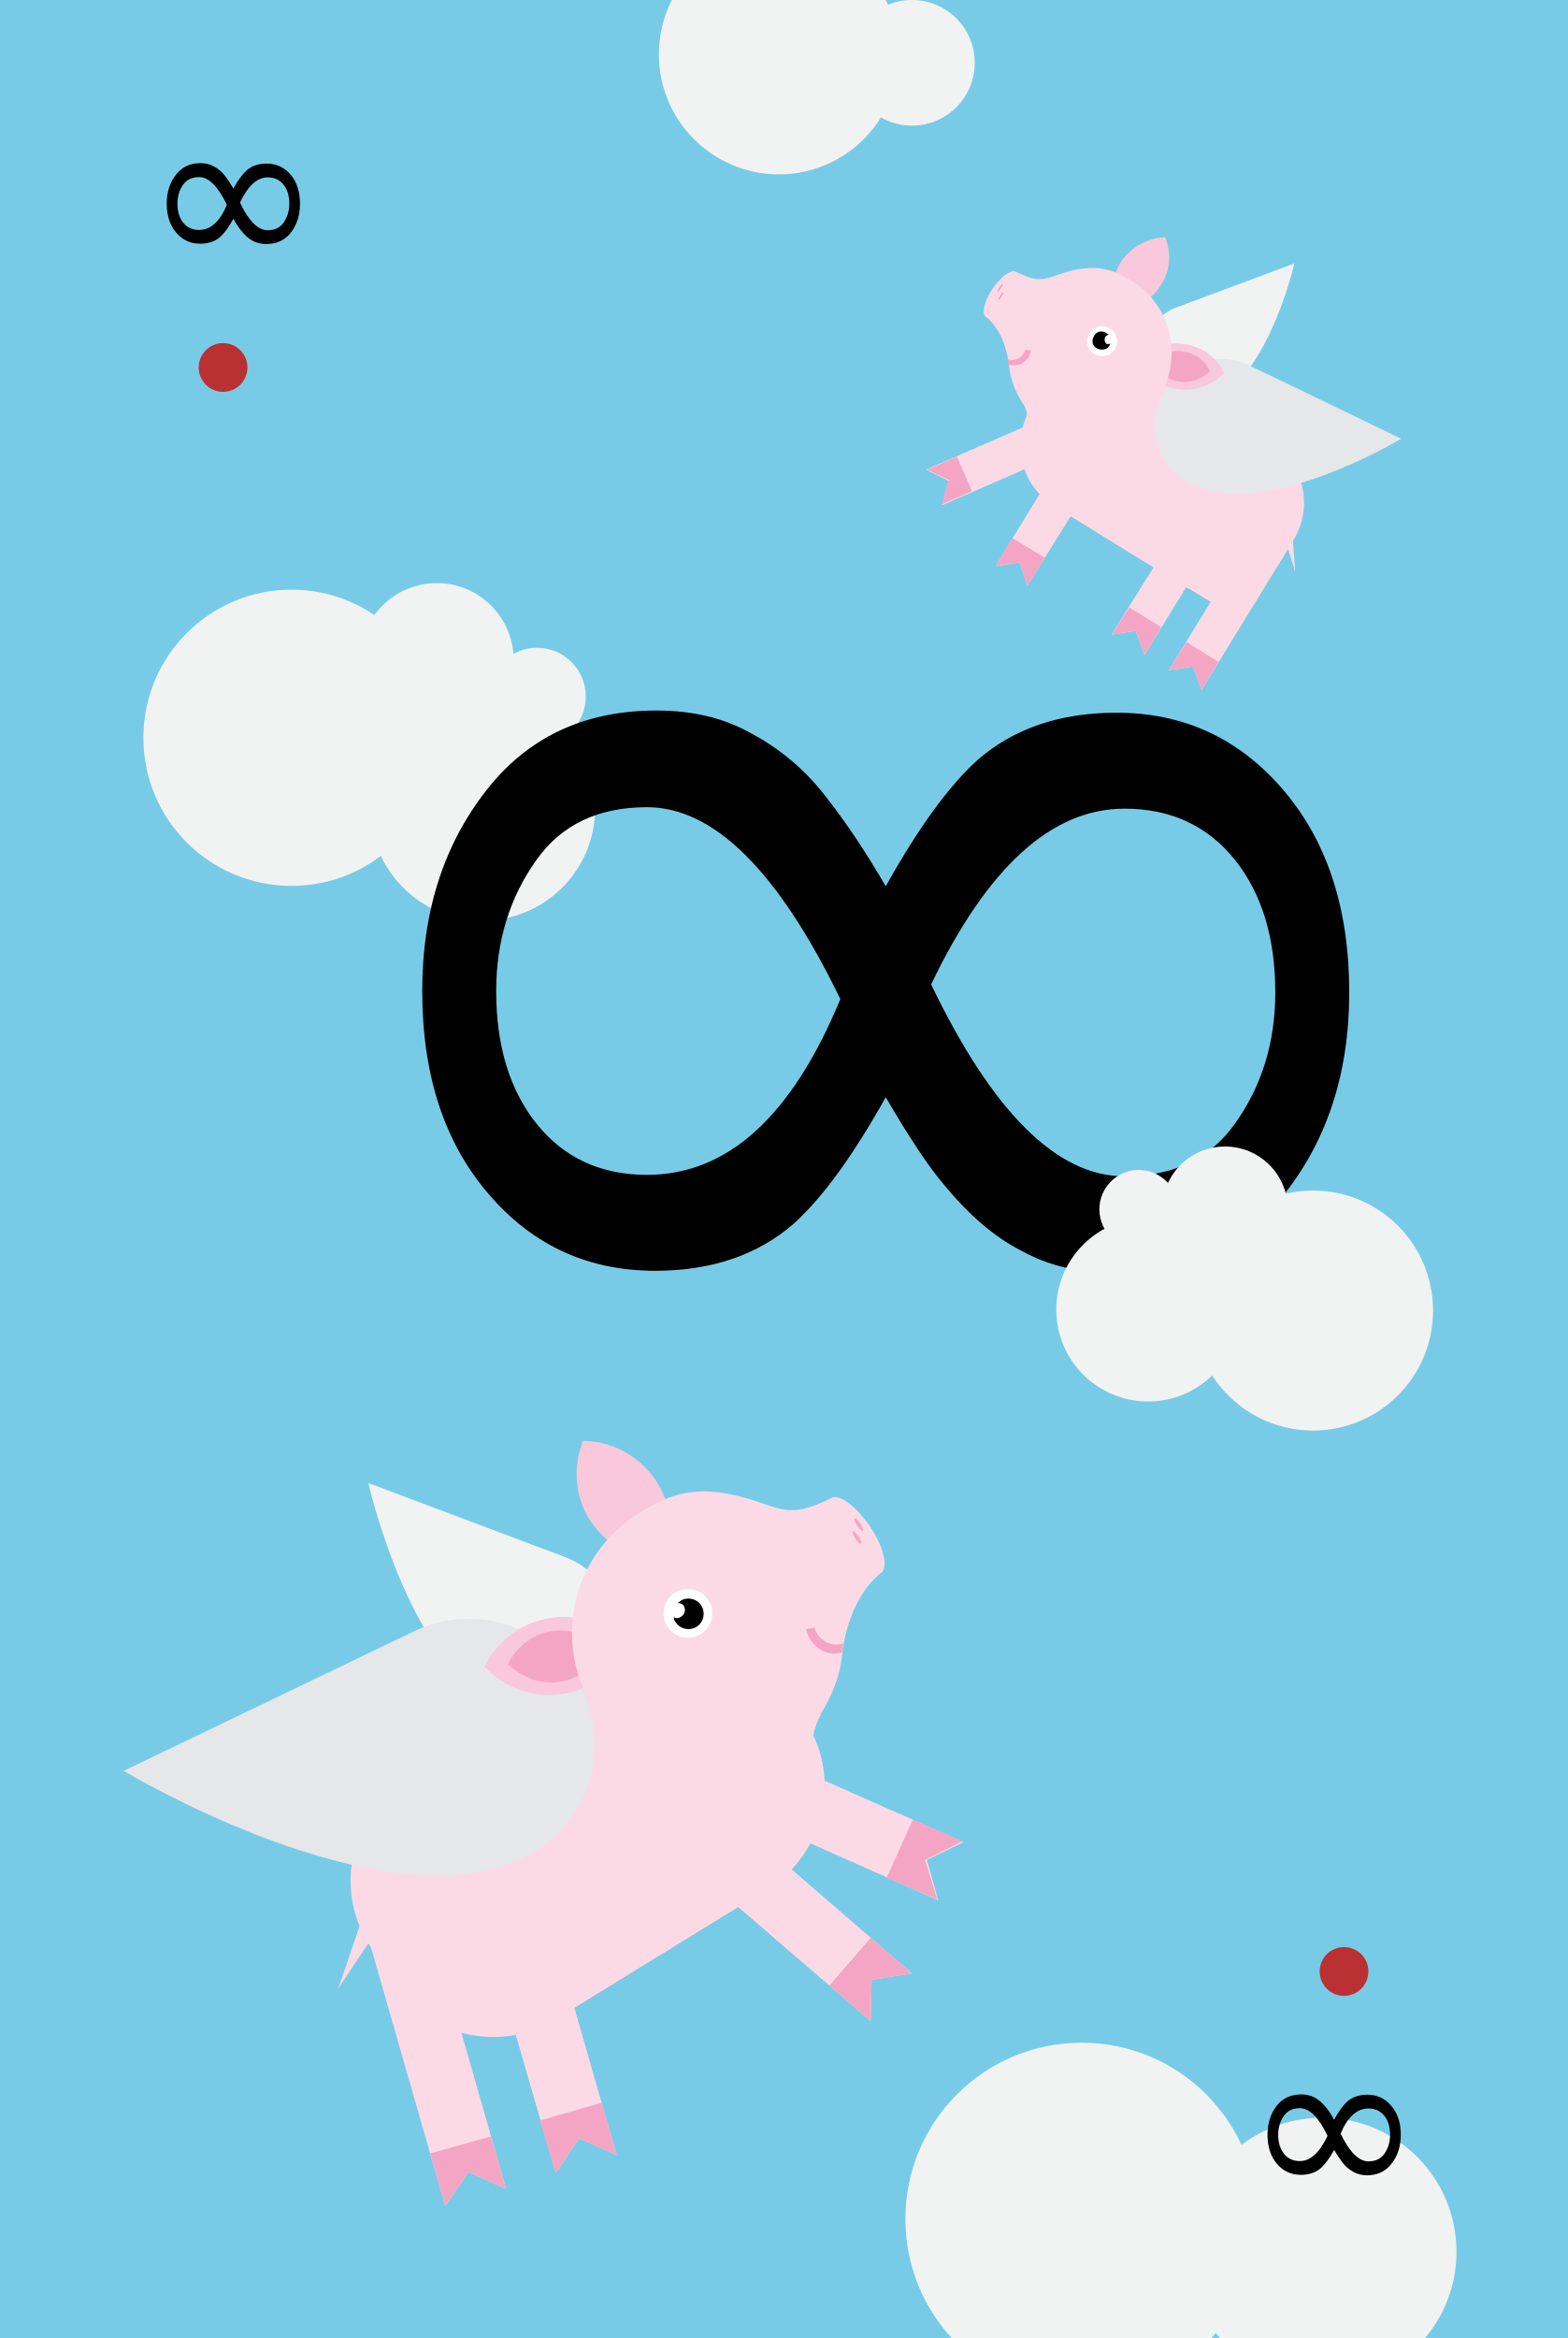
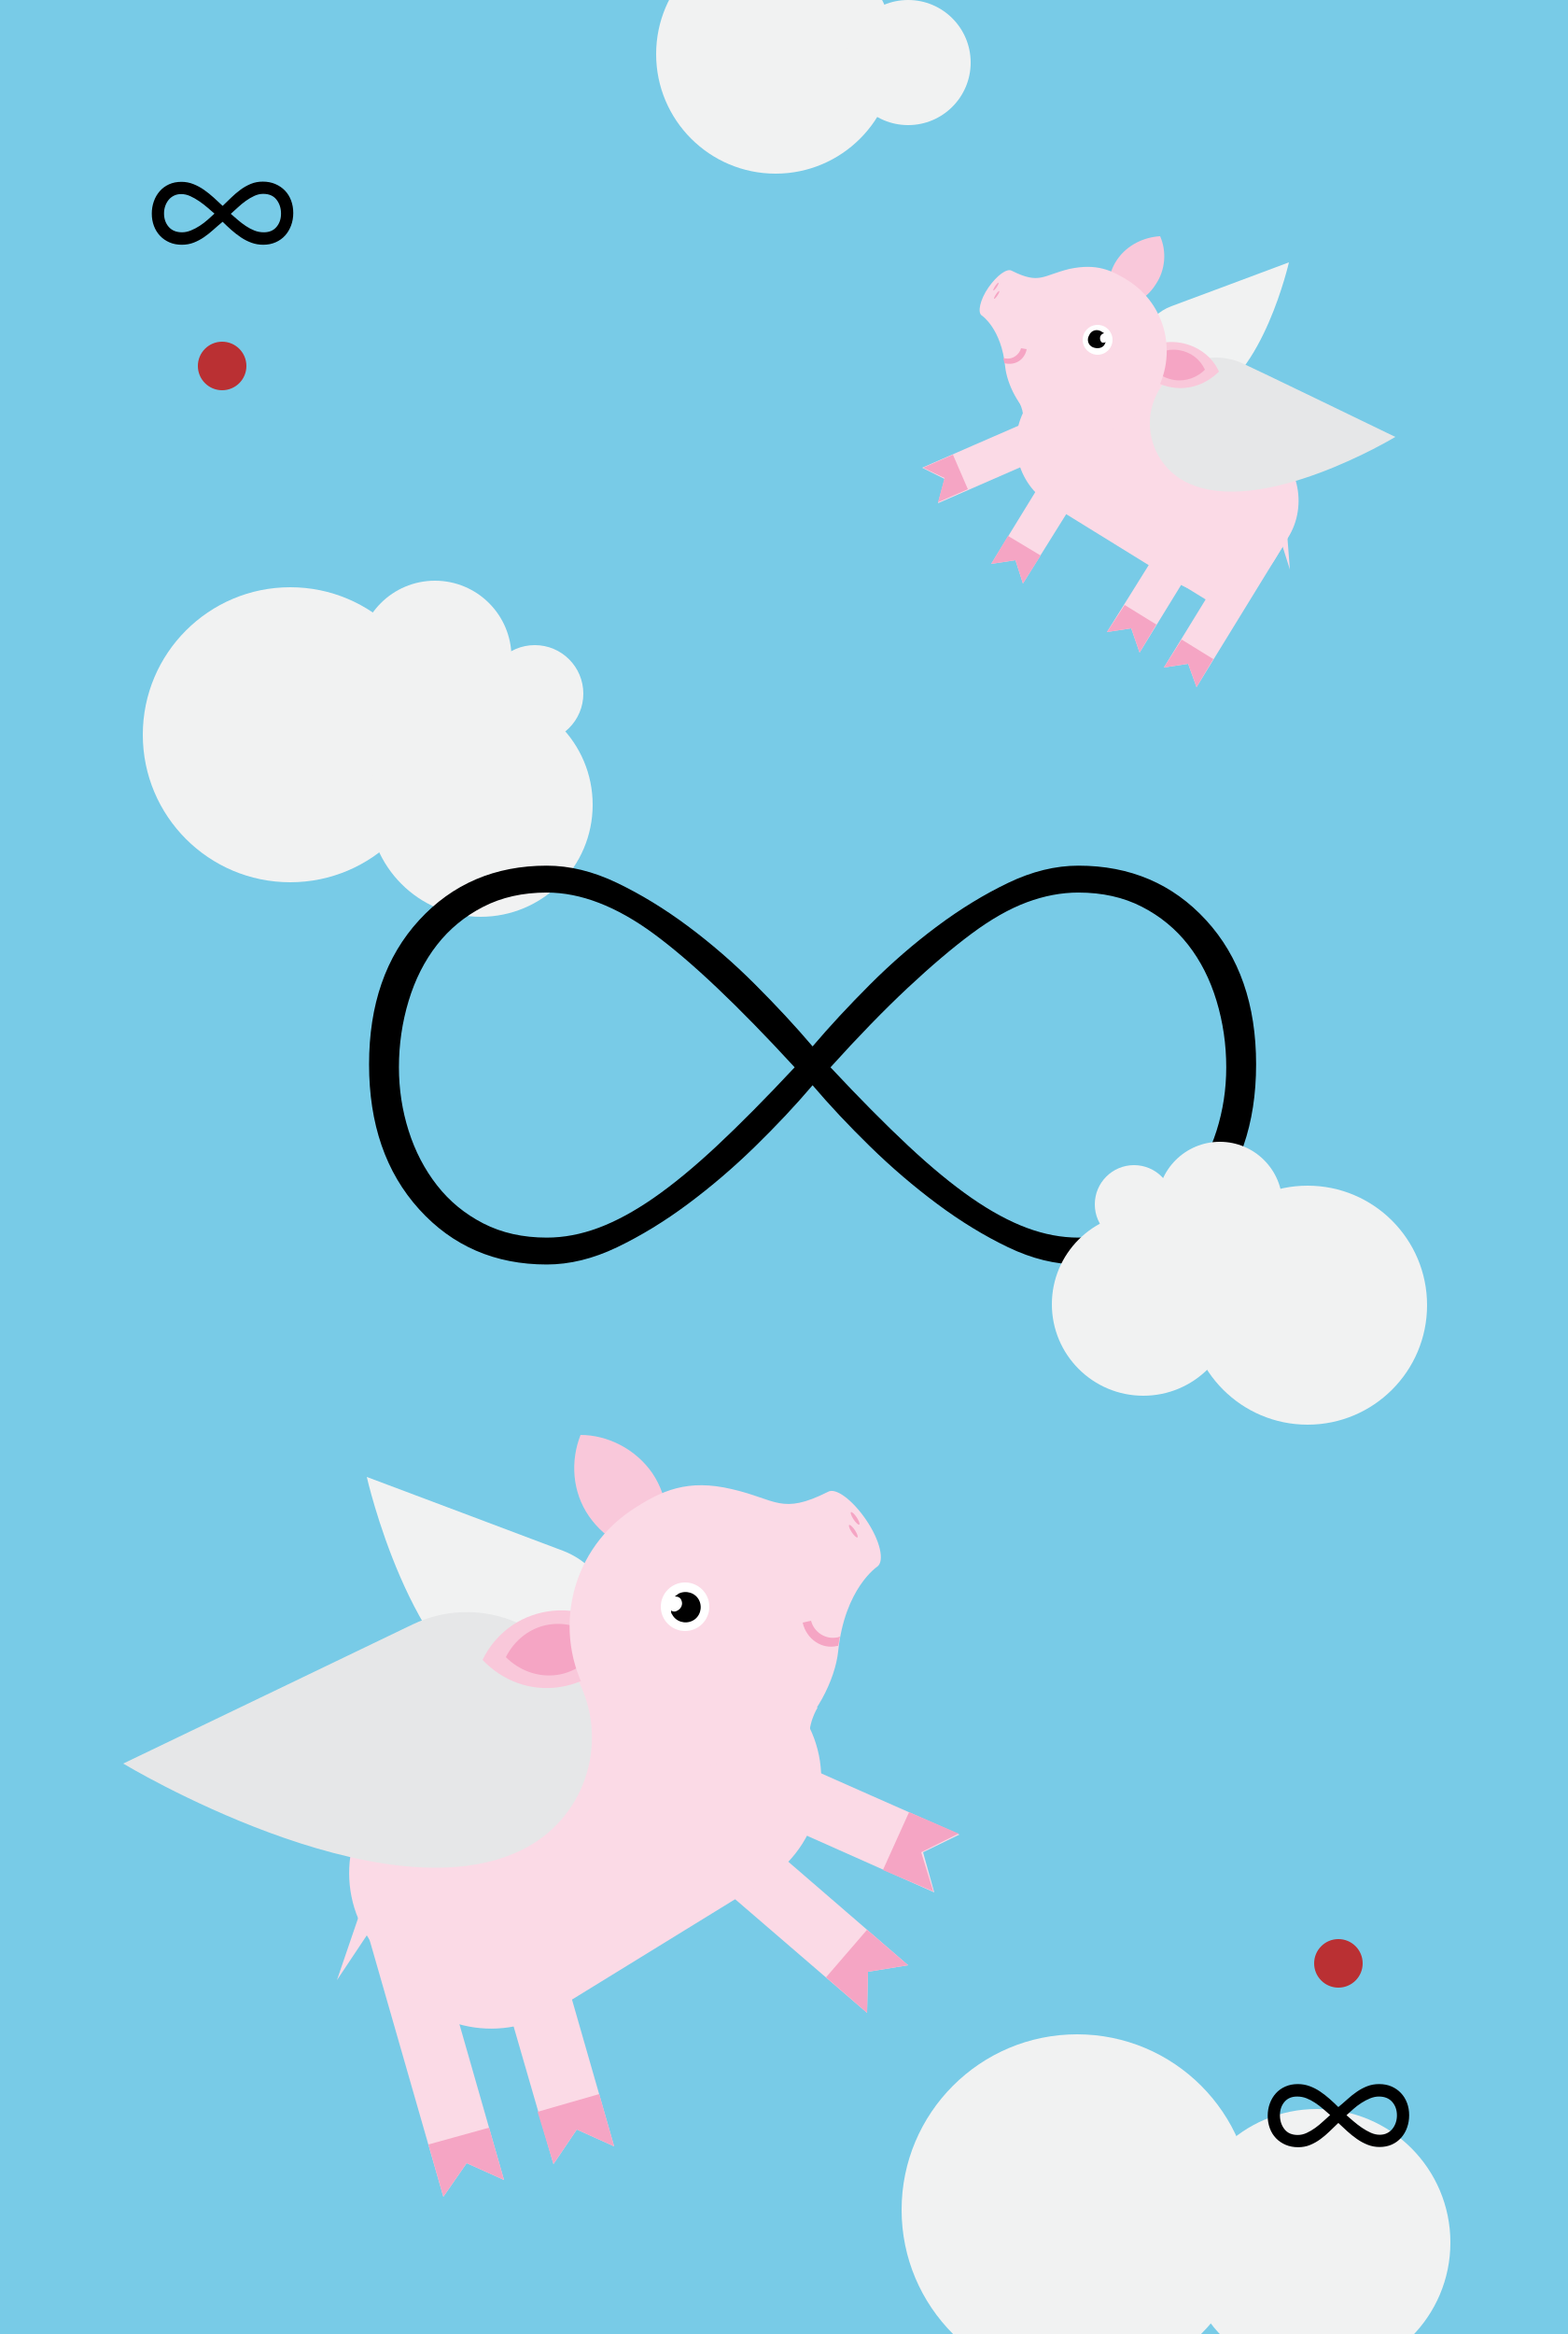
- <svg xmlns="http://www.w3.org/2000/svg" version="1.1" id="Layer_1" x="0px" y="0px" viewBox="0 0 167.2 249.4" enable-background="new 0 0 167.2 249.4" xml:space="preserve">
-   <rect x="-6.3" y="-5.6" fill="#78CBE7" width="178.6" height="260.8" />
-   <circle fill="#BA3033" cx="23.8" cy="39.2" r="2.6" />
+ <svg xmlns="http://www.w3.org/2000/svg" width="100%" height="100%" viewBox="0 0 168 250" version="1.1" xml:space="preserve" style="fill-rule:evenodd;clip-rule:evenodd;stroke-linejoin:round;stroke-miterlimit:1.414;">
+   <rect x="-6.3" y="-5.6" width="178.6" height="260.8" style="fill:rgb(120,203,231);" />
+   <circle cx="23.8" cy="39.2" r="2.6" style="fill:rgb(186,48,51);" />
+   <g transform="matrix(1,0,0,1,15.3207,28.6079)">
+     <path d="M16.1,-5.796C16.1,-5.321 16.023,-4.876 15.87,-4.462C15.717,-4.048 15.502,-3.688 15.226,-3.381C14.95,-3.074 14.613,-2.833 14.214,-2.657C13.815,-2.48 13.371,-2.392 12.88,-2.392C12.435,-2.392 12.014,-2.465 11.615,-2.611C11.216,-2.756 10.841,-2.948 10.488,-3.186C10.135,-3.423 9.794,-3.688 9.465,-3.979C9.135,-4.27 8.824,-4.562 8.533,-4.853C8.196,-4.577 7.866,-4.293 7.544,-4.002C7.222,-3.711 6.889,-3.446 6.544,-3.209C6.199,-2.971 5.831,-2.775 5.44,-2.622C5.049,-2.469 4.623,-2.392 4.163,-2.392C3.672,-2.392 3.231,-2.476 2.841,-2.645C2.45,-2.814 2.112,-3.047 1.829,-3.346C1.545,-3.646 1.326,-3.998 1.173,-4.405C1.02,-4.811 0.943,-5.252 0.943,-5.727C0.943,-6.187 1.016,-6.624 1.162,-7.038C1.307,-7.452 1.518,-7.816 1.794,-8.13C2.07,-8.445 2.403,-8.69 2.794,-8.867C3.185,-9.043 3.626,-9.131 4.117,-9.131C4.562,-9.131 4.987,-9.051 5.394,-8.89C5.8,-8.729 6.183,-8.522 6.544,-8.269C6.904,-8.016 7.249,-7.74 7.579,-7.441C7.908,-7.142 8.226,-6.846 8.533,-6.555C8.84,-6.846 9.15,-7.145 9.465,-7.452C9.779,-7.759 10.109,-8.038 10.454,-8.291C10.799,-8.545 11.167,-8.752 11.558,-8.913C11.948,-9.074 12.374,-9.154 12.834,-9.154C13.325,-9.154 13.769,-9.07 14.168,-8.901C14.567,-8.732 14.912,-8.499 15.203,-8.2C15.494,-7.9 15.717,-7.544 15.87,-7.13C16.023,-6.716 16.1,-6.271 16.1,-5.796ZM14.789,-5.727C14.789,-6.31 14.628,-6.808 14.306,-7.222C13.984,-7.636 13.509,-7.843 12.88,-7.843C12.558,-7.843 12.24,-7.77 11.926,-7.625C11.611,-7.479 11.304,-7.299 11.006,-7.084C10.707,-6.869 10.423,-6.635 10.155,-6.383C9.886,-6.13 9.637,-5.903 9.407,-5.704C9.652,-5.489 9.909,-5.267 10.178,-5.037C10.446,-4.807 10.73,-4.592 11.029,-4.393C11.328,-4.194 11.634,-4.033 11.948,-3.91C12.263,-3.787 12.596,-3.726 12.949,-3.726C13.532,-3.726 13.984,-3.918 14.306,-4.301C14.628,-4.684 14.789,-5.16 14.789,-5.727ZM7.659,-5.727C7.429,-5.926 7.176,-6.145 6.9,-6.383C6.624,-6.62 6.329,-6.846 6.015,-7.061C5.7,-7.276 5.382,-7.456 5.06,-7.602C4.738,-7.747 4.416,-7.82 4.094,-7.82C3.803,-7.82 3.542,-7.763 3.312,-7.648C3.082,-7.533 2.89,-7.379 2.737,-7.188C2.584,-6.996 2.465,-6.777 2.381,-6.532C2.296,-6.287 2.254,-6.026 2.254,-5.75C2.254,-5.167 2.423,-4.684 2.76,-4.301C3.097,-3.918 3.573,-3.726 4.186,-3.726C4.493,-3.726 4.807,-3.791 5.129,-3.922C5.451,-4.052 5.765,-4.217 6.072,-4.416C6.379,-4.615 6.666,-4.834 6.935,-5.072C7.203,-5.309 7.444,-5.528 7.659,-5.727Z" style="fill-rule:nonzero;" />
+   </g>
+   <circle cx="143.4" cy="210.3" r="2.6" style="fill:rgb(186,48,51);" />
  <g>
-     <text transform="matrix(1 0 0 1 15.3207 28.6079)" font-family="'AvenirNext-Regular'" font-size="23">∞</text>
-   </g>
-   <circle fill="#BA3033" cx="143.4" cy="210.3" r="2.6" />
-   <g>
-     <path fill="#F1F2F2" d="M125.5,32.8c-2.7,1-4.1,4.1-3.1,6.8c1,2.7,4.1,4.1,6.8,3.1c6.1-2.3,8.9-14.6,8.9-14.6   S125.8,32.7,125.5,32.8z" />
+     <path d="M125.5,32.8C122.8,33.8 121.4,36.9 122.4,39.6C123.4,42.3 126.5,43.7 129.2,42.7C135.3,40.4 138.1,28.1 138.1,28.1C138.1,28.1 125.8,32.7 125.5,32.8Z" style="fill:rgb(241,242,242);fill-rule:nonzero;" />
    <g>
      <g>
-         <polygon fill="#FBDAE6" points="109.6,62.5 108.8,60 106.2,60.4 115.9,44.6 119.4,46.8    " />
-         <polygon fill="#F5A5C4" points="109.6,62.5 108.8,60 106.2,60.4 108,57.4 111.5,59.5    " />
+         <path d="M109.6,62.5L108.8,60L106.2,60.4L115.9,44.6L119.4,46.8L109.6,62.5Z" style="fill:rgb(251,218,230);fill-rule:nonzero;" />
+         <path d="M109.6,62.5L108.8,60L106.2,60.4L108,57.4L111.5,59.5L109.6,62.5Z" style="fill:rgb(245,165,196);fill-rule:nonzero;" />
      </g>
      <g>
-         <polygon fill="#FBDAE6" points="122.1,69.9 121.2,67.3 118.6,67.7 128.4,52 131.8,54.1    " />
-         <polygon fill="#F5A5C4" points="122.1,69.9 121.2,67.3 118.6,67.7 120.5,64.8 123.9,66.9    " />
+         <path d="M122.1,69.9L121.2,67.3L118.6,67.7L128.4,52L131.8,54.1L122.1,69.9Z" style="fill:rgb(251,218,230);fill-rule:nonzero;" />
+         <path d="M122.1,69.9L121.2,67.3L118.6,67.7L120.5,64.8L123.9,66.9L122.1,69.9Z" style="fill:rgb(245,165,196);fill-rule:nonzero;" />
      </g>
      <g>
-         <polygon fill="#FBDAE6" points="128.2,73.6 127.3,71.1 124.7,71.5 134.4,55.7 137.9,57.8    " />
-         <polygon fill="#F5A5C4" points="128.2,73.6 127.3,71.1 124.7,71.5 126.6,68.5 130,70.6    " />
+         <path d="M128.2,73.6L127.3,71.1L124.7,71.5L134.4,55.7L137.9,57.8L128.2,73.6Z" style="fill:rgb(251,218,230);fill-rule:nonzero;" />
+         <path d="M128.2,73.6L127.3,71.1L124.7,71.5L126.6,68.5L130,70.6L128.2,73.6Z" style="fill:rgb(245,165,196);fill-rule:nonzero;" />
      </g>
      <g>
-         <path fill="#FBDAE6" d="M116.1,52.8l2.6-3.1l-5.4-4.4c0,0,0,0,0,0c-1.1-1.1-2.3-0.5-2.8-0.3c-0.5,0.2-11.7,5.1-11.7,5.1l2.4,1.2     l-0.7,2.6l11-4.8L116.1,52.8z" />
-         <polygon fill="#F5A5C4" points="100.5,53.8 101.2,51.2 98.9,50.1 102.1,48.7 103.7,52.4    " />
+         <path d="M116.1,52.8L118.7,49.7L113.3,45.3C112.2,44.2 111,44.8 110.5,45C110,45.2 98.8,50.1 98.8,50.1L101.2,51.3L100.5,53.9L111.5,49.1L116.1,52.8Z" style="fill:rgb(251,218,230);fill-rule:nonzero;" />
+         <path d="M100.5,53.8L101.2,51.2L98.9,50.1L102.1,48.7L103.7,52.4L100.5,53.8Z" style="fill:rgb(245,165,196);fill-rule:nonzero;" />
      </g>
-       <path fill="#FBDAE6" d="M110,43.5l1.4-2.3c2.2-3.6,7-4.7,10.5-2.5l13.6,8.4c3.6,2.2,4.7,7,2.5,10.5l-1.4,2.3    c-2.2,3.6-7,4.7-10.5,2.5L112.5,54C108.9,51.8,107.8,47.1,110,43.5z" />
-       <rect x="119.5" y="57.7" transform="matrix(0.8514 0.5244 -0.5244 0.8514 50.3122 -57.5305)" fill="#FBDAE6" width="14.4" height="4.6" />
-     </g>
-     <path fill="#E6E7E8" d="M133.3,39c-3.5-1.7-7.7-0.2-9.4,3.3c-1.7,3.5-0.2,7.7,3.3,9.4c7.9,3.8,22.3-4.9,22.3-4.9   S133.6,39.1,133.3,39z" />
-     <g>
-       <path fill="#F9C8DA" d="M126.4,36.7c-1.9-0.3-3.7,0.4-5,1.7c0.8,1.6,2.3,2.8,4.2,3.1c1.9,0.3,3.7-0.4,5-1.7    C129.9,38.2,128.3,37,126.4,36.7z" />
-       <path fill="#F5A5C4" d="M126.3,37.5c-1.3-0.2-2.5,0.3-3.3,1.1c0.5,1.1,1.5,1.9,2.8,2.1c1.3,0.2,2.5-0.3,3.3-1.1    C128.6,38.5,127.6,37.7,126.3,37.5z" />
-     </g>
-     <path fill="#F9C8DA" d="M119.7,27.8c-1.1,1.6-1.2,3.6-0.5,5.2c1.8,0,3.6-0.9,4.6-2.5c1.1-1.6,1.2-3.6,0.5-5.2   C122.6,25.4,120.8,26.2,119.7,27.8z" />
-     <path fill="#FBDAE6" d="M121.1,30.2c-2-1.3-3.6-2-6.5-1.4c-2.9,0.7-3.2,1.7-6.2,0.2c-0.5-0.3-1.6,0.5-2.5,1.8   c-0.9,1.3-1.2,2.7-0.7,3c0,0,2.1,1.4,2.5,5.5c0.2,1.8,1.4,4.4,3.4,5.8c4.1,2.7,9.7,1.6,12.4-2.5S125.2,33,121.1,30.2z" />
-     <ellipse transform="matrix(0.832 0.5547 -0.5547 0.832 34.9625 -54.029)" fill="#F5A5C4" cx="106.7" cy="30.7" rx="0.1" ry="0.5" />
-     <ellipse transform="matrix(0.832 0.5547 -0.5547 0.832 35.4591 -53.9431)" fill="#F5A5C4" cx="106.8" cy="31.6" rx="0.1" ry="0.5" />
-     <g>
-       <circle fill="#FFFFFF" cx="117.6" cy="36.4" r="1.6" />
-       <g>
-         <path fill="#010101" d="M118.1,36.7c-0.2-0.1-0.3-0.4-0.2-0.7c0.1-0.2,0.3-0.3,0.4-0.3c-0.1-0.1-0.2-0.1-0.3-0.2     c-0.5-0.3-1.1-0.1-1.3,0.4c-0.3,0.5-0.1,1.1,0.4,1.3s1.1,0.1,1.3-0.4c0-0.1,0.1-0.1,0.1-0.2C118.5,36.7,118.3,36.7,118.1,36.7z" />
+       <path d="M110,43.5L111.4,41.2C113.6,37.6 118.4,36.5 121.9,38.7L135.5,47.1C139.1,49.3 140.2,54.1 138,57.6L136.6,59.9C134.4,63.5 129.6,64.6 126.1,62.4L112.5,54C108.9,51.8 107.8,47.1 110,43.5Z" style="fill:rgb(251,218,230);fill-rule:nonzero;" />
+       <g transform="matrix(0.8514,0.5244,-0.5244,0.8514,50.3122,-57.5305)">
+         <rect x="119.5" y="57.7" width="14.4" height="4.6" style="fill:rgb(251,218,230);" />
      </g>
    </g>
-     <path fill="#F5A5C4" d="M110,37.4l-0.6-0.1c-0.2,0.7-0.9,1.2-1.6,1.1c-0.1,0-0.2,0-0.3-0.1c0,0.2,0.1,0.4,0.1,0.6c0,0,0,0,0,0   C108.8,39.2,109.8,38.5,110,37.4z" />
-     <path fill="#FBDAE6" d="M109.1,42.9c0,0,0.7,1.1,0.5,2.3c-0.3,1.2,3.9-1.3,3.9-1.3l-2.8-1.9L109.1,42.9z" />
-     <polygon fill="#FBDAE6" points="137,57.2 137.9,57.1 138.2,61  " />
+     <path d="M133.3,39C129.8,37.3 125.6,38.8 123.9,42.3C122.2,45.8 123.7,50 127.2,51.7C135.1,55.5 149.5,46.8 149.5,46.8C149.5,46.8 133.6,39.1 133.3,39Z" style="fill:rgb(230,231,232);fill-rule:nonzero;" />
+     <g>
+       <path d="M126.4,36.7C124.5,36.4 122.7,37.1 121.4,38.4C122.2,40 123.7,41.2 125.6,41.5C127.5,41.8 129.3,41.1 130.6,39.8C129.9,38.2 128.3,37 126.4,36.7Z" style="fill:rgb(249,200,218);fill-rule:nonzero;" />
+       <path d="M126.3,37.5C125,37.3 123.8,37.8 123,38.6C123.5,39.7 124.5,40.5 125.8,40.7C127.1,40.9 128.3,40.4 129.1,39.6C128.6,38.5 127.6,37.7 126.3,37.5Z" style="fill:rgb(245,165,196);fill-rule:nonzero;" />
+     </g>
+     <path d="M119.7,27.8C118.6,29.4 118.5,31.4 119.2,33C121,33 122.8,32.1 123.8,30.5C124.9,28.9 125,26.9 124.3,25.3C122.6,25.4 120.8,26.2 119.7,27.8Z" style="fill:rgb(249,200,218);fill-rule:nonzero;" />
+     <path d="M121.1,30.2C119.1,28.9 117.5,28.2 114.6,28.8C111.7,29.5 111.4,30.5 108.4,29C107.9,28.7 106.8,29.5 105.9,30.8C105,32.1 104.7,33.5 105.2,33.8C105.2,33.8 107.3,35.2 107.7,39.3C107.9,41.1 109.1,43.7 111.1,45.1C115.2,47.8 120.8,46.7 123.5,42.6C126.2,38.5 125.2,33 121.1,30.2Z" style="fill:rgb(251,218,230);fill-rule:nonzero;" />
+     <g transform="matrix(0.832,0.5547,-0.5547,0.832,34.9625,-54.029)">
+       <ellipse cx="106.7" cy="30.7" rx="0.1" ry="0.5" style="fill:rgb(245,165,196);" />
+     </g>
+     <g transform="matrix(0.832,0.5547,-0.5547,0.832,35.4591,-53.9431)">
+       <ellipse cx="106.8" cy="31.6" rx="0.1" ry="0.5" style="fill:rgb(245,165,196);" />
+     </g>
+     <g>
+       <circle cx="117.6" cy="36.4" r="1.6" style="fill:white;" />
+       <path d="M118.1,36.7C117.9,36.6 117.8,36.3 117.9,36C118,35.8 118.2,35.7 118.3,35.7C118.2,35.6 118.1,35.6 118,35.5C117.5,35.2 116.9,35.4 116.7,35.9C116.4,36.4 116.6,37 117.1,37.2C117.6,37.4 118.2,37.3 118.4,36.8C118.4,36.7 118.5,36.7 118.5,36.6C118.5,36.7 118.3,36.7 118.1,36.7Z" style="fill:rgb(1,1,1);fill-rule:nonzero;" />
+     </g>
+     <path d="M110,37.4L109.4,37.3C109.2,38 108.5,38.5 107.8,38.4C107.7,38.4 107.6,38.4 107.5,38.3C107.5,38.5 107.6,38.7 107.6,38.9C108.8,39.2 109.8,38.5 110,37.4Z" style="fill:rgb(245,165,196);fill-rule:nonzero;" />
+     <path d="M109.1,42.9C109.1,42.9 109.8,44 109.6,45.2C109.3,46.4 113.5,43.9 113.5,43.9L110.7,42L109.1,42.9Z" style="fill:rgb(251,218,230);fill-rule:nonzero;" />
+     <path d="M137,57.2L137.9,57.1L138.2,61L137,57.2Z" style="fill:rgb(251,218,230);fill-rule:nonzero;" />
  </g>
  <g>
-     <circle fill="#F1F2F2" cx="31.1" cy="78.7" r="15.8" />
-     <circle fill="#F1F2F2" cx="46.6" cy="70.4" r="8.2" />
-     <circle fill="#F1F2F2" cx="51.5" cy="86.2" r="12" />
-     <circle fill="#F1F2F2" cx="57.3" cy="74.3" r="5.2" />
+     <circle cx="31.1" cy="78.7" r="15.8" style="fill:rgb(241,242,242);" />
+     <circle cx="46.6" cy="70.4" r="8.2" style="fill:rgb(241,242,242);" />
+     <circle cx="51.5" cy="86.2" r="12" style="fill:rgb(241,242,242);" />
+     <circle cx="57.3" cy="74.3" r="5.2" style="fill:rgb(241,242,242);" />
  </g>
-   <text transform="matrix(1 0 0 1 27.863 153.6833)" font-family="'AvenirNext-UltraLight'" font-size="160">∞</text>
-   <g>
-     <circle fill="#F1F2F2" cx="140.1" cy="139.8" r="12.8" />
-     <circle fill="#F1F2F2" cx="130.7" cy="129" r="6.7" />
-     <circle fill="#F1F2F2" cx="122.5" cy="139.7" r="9.8" />
-     <circle fill="#F1F2F2" cx="121.5" cy="129" r="4.2" />
+   <g transform="matrix(1,0,0,1,27.863,153.683)">
+     <path d="M59.2,-37.44C57.387,-35.307 55.333,-33.12 53.04,-30.88C50.747,-28.64 48.347,-26.587 45.84,-24.72C43.333,-22.853 40.8,-21.307 38.24,-20.08C35.68,-18.853 33.173,-18.24 30.72,-18.24C25.173,-18.24 20.613,-20.213 17.04,-24.16C13.467,-28.107 11.68,-33.28 11.68,-39.68C11.68,-46.08 13.467,-51.227 17.04,-55.12C20.613,-59.013 25.173,-60.96 30.72,-60.96C33.173,-60.96 35.68,-60.347 38.24,-59.12C40.8,-57.893 43.333,-56.347 45.84,-54.48C48.347,-52.613 50.747,-50.533 53.04,-48.24C55.333,-45.947 57.387,-43.733 59.2,-41.6C61.013,-43.733 63.067,-45.947 65.36,-48.24C67.653,-50.533 70.053,-52.613 72.56,-54.48C75.067,-56.347 77.6,-57.893 80.16,-59.12C82.72,-60.347 85.227,-60.96 87.68,-60.96C93.227,-60.96 97.787,-59.013 101.36,-55.12C104.933,-51.227 106.72,-46.08 106.72,-39.68C106.72,-33.28 104.933,-28.107 101.36,-24.16C97.787,-20.213 93.227,-18.24 87.68,-18.24C85.227,-18.24 82.72,-18.853 80.16,-20.08C77.6,-21.307 75.067,-22.853 72.56,-24.72C70.053,-26.587 67.653,-28.64 65.36,-30.88C63.067,-33.12 61.013,-35.307 59.2,-37.44ZM61.12,-39.36C64.213,-36.053 66.987,-33.253 69.44,-30.96C71.893,-28.667 74.16,-26.8 76.24,-25.36C78.32,-23.92 80.293,-22.853 82.16,-22.16C84.027,-21.467 85.867,-21.12 87.68,-21.12C90.24,-21.12 92.507,-21.627 94.48,-22.64C96.453,-23.653 98.107,-25.013 99.44,-26.72C100.773,-28.427 101.787,-30.373 102.48,-32.56C103.173,-34.747 103.52,-37.013 103.52,-39.36C103.52,-41.813 103.173,-44.187 102.48,-46.48C101.787,-48.773 100.773,-50.773 99.44,-52.48C98.107,-54.187 96.453,-55.547 94.48,-56.56C92.507,-57.573 90.24,-58.08 87.68,-58.08C85.867,-58.08 84.027,-57.733 82.16,-57.04C80.293,-56.347 78.32,-55.227 76.24,-53.68C74.16,-52.133 71.867,-50.187 69.36,-47.84C66.853,-45.493 64.107,-42.667 61.12,-39.36ZM57.28,-39.36C51.2,-45.973 46.16,-50.747 42.16,-53.68C38.16,-56.613 34.347,-58.08 30.72,-58.08C28.16,-58.08 25.893,-57.573 23.92,-56.56C21.947,-55.547 20.293,-54.187 18.96,-52.48C17.627,-50.773 16.613,-48.773 15.92,-46.48C15.227,-44.187 14.88,-41.813 14.88,-39.36C14.88,-37.013 15.227,-34.747 15.92,-32.56C16.613,-30.373 17.627,-28.427 18.96,-26.72C20.293,-25.013 21.947,-23.653 23.92,-22.64C25.893,-21.627 28.16,-21.12 30.72,-21.12C32.533,-21.12 34.373,-21.467 36.24,-22.16C38.107,-22.853 40.08,-23.92 42.16,-25.36C44.24,-26.8 46.507,-28.667 48.96,-30.96C51.413,-33.253 54.187,-36.053 57.28,-39.36Z" style="fill-rule:nonzero;" />
  </g>
  <g>
-     <circle fill="#F1F2F2" cx="83.1" cy="5.8" r="12.8" />
-     <circle fill="#F1F2F2" cx="97.3" cy="6.7" r="6.7" />
+     <circle cx="140.1" cy="139.8" r="12.8" style="fill:rgb(241,242,242);" />
+     <circle cx="130.7" cy="129" r="6.7" style="fill:rgb(241,242,242);" />
+     <circle cx="122.5" cy="139.7" r="9.8" style="fill:rgb(241,242,242);" />
+     <circle cx="121.5" cy="129" r="4.2" style="fill:rgb(241,242,242);" />
  </g>
  <g>
-     <circle fill="#F1F2F2" cx="115.4" cy="236.7" r="18.8" />
-     <circle fill="#F1F2F2" cx="141.1" cy="240.2" r="14.3" />
+     <circle cx="83.1" cy="5.8" r="12.8" style="fill:rgb(241,242,242);" />
+     <circle cx="97.3" cy="6.7" r="6.7" style="fill:rgb(241,242,242);" />
  </g>
  <g>
-     <text transform="matrix(-1 0 0 -1 151.9254 220.8387)" font-family="'AvenirNext-Regular'" font-size="23">∞</text>
+     <circle cx="115.4" cy="236.7" r="18.8" style="fill:rgb(241,242,242);" />
+     <circle cx="141.1" cy="240.2" r="14.3" style="fill:rgb(241,242,242);" />
+   </g>
+   <g transform="matrix(-1,0,0,-1,151.925,220.839)">
+     <path d="M16.1,-5.796C16.1,-5.321 16.023,-4.876 15.87,-4.462C15.717,-4.048 15.502,-3.688 15.226,-3.381C14.95,-3.074 14.613,-2.833 14.214,-2.657C13.815,-2.48 13.371,-2.392 12.88,-2.392C12.435,-2.392 12.014,-2.465 11.615,-2.611C11.216,-2.756 10.841,-2.948 10.488,-3.186C10.135,-3.423 9.794,-3.688 9.465,-3.979C9.135,-4.27 8.824,-4.562 8.533,-4.853C8.196,-4.577 7.866,-4.293 7.544,-4.002C7.222,-3.711 6.889,-3.446 6.544,-3.209C6.199,-2.971 5.831,-2.775 5.44,-2.622C5.049,-2.469 4.623,-2.392 4.163,-2.392C3.672,-2.392 3.231,-2.476 2.841,-2.645C2.45,-2.814 2.112,-3.047 1.829,-3.346C1.545,-3.646 1.326,-3.998 1.173,-4.405C1.02,-4.811 0.943,-5.252 0.943,-5.727C0.943,-6.187 1.016,-6.624 1.162,-7.038C1.307,-7.452 1.518,-7.816 1.794,-8.13C2.07,-8.445 2.403,-8.69 2.794,-8.867C3.185,-9.043 3.626,-9.131 4.117,-9.131C4.562,-9.131 4.987,-9.051 5.394,-8.89C5.8,-8.729 6.183,-8.522 6.544,-8.269C6.904,-8.016 7.249,-7.74 7.579,-7.441C7.908,-7.142 8.226,-6.846 8.533,-6.555C8.84,-6.846 9.15,-7.145 9.465,-7.452C9.779,-7.759 10.109,-8.038 10.454,-8.291C10.799,-8.545 11.167,-8.752 11.558,-8.913C11.948,-9.074 12.374,-9.154 12.834,-9.154C13.325,-9.154 13.769,-9.07 14.168,-8.901C14.567,-8.732 14.912,-8.499 15.203,-8.2C15.494,-7.9 15.717,-7.544 15.87,-7.13C16.023,-6.716 16.1,-6.271 16.1,-5.796ZM14.789,-5.727C14.789,-6.31 14.628,-6.808 14.306,-7.222C13.984,-7.636 13.509,-7.843 12.88,-7.843C12.558,-7.843 12.24,-7.77 11.926,-7.625C11.611,-7.479 11.304,-7.299 11.006,-7.084C10.707,-6.869 10.423,-6.635 10.155,-6.383C9.886,-6.13 9.637,-5.903 9.407,-5.704C9.652,-5.489 9.909,-5.267 10.178,-5.037C10.446,-4.807 10.73,-4.592 11.029,-4.393C11.328,-4.194 11.634,-4.033 11.948,-3.91C12.263,-3.787 12.596,-3.726 12.949,-3.726C13.532,-3.726 13.984,-3.918 14.306,-4.301C14.628,-4.684 14.789,-5.16 14.789,-5.727ZM7.659,-5.727C7.429,-5.926 7.176,-6.145 6.9,-6.383C6.624,-6.62 6.329,-6.846 6.015,-7.061C5.7,-7.276 5.382,-7.456 5.06,-7.602C4.738,-7.747 4.416,-7.82 4.094,-7.82C3.803,-7.82 3.542,-7.763 3.312,-7.648C3.082,-7.533 2.89,-7.379 2.737,-7.188C2.584,-6.996 2.465,-6.777 2.381,-6.532C2.296,-6.287 2.254,-6.026 2.254,-5.75C2.254,-5.167 2.423,-4.684 2.76,-4.301C3.097,-3.918 3.573,-3.726 4.186,-3.726C4.493,-3.726 4.807,-3.791 5.129,-3.922C5.451,-4.052 5.765,-4.217 6.072,-4.416C6.379,-4.615 6.666,-4.834 6.935,-5.072C7.203,-5.309 7.444,-5.528 7.659,-5.727Z" style="fill-rule:nonzero;" />
  </g>
  <g>
-     <path fill="#F1F2F2" d="M60.3,166.1c4.5,1.7,6.8,6.8,5.1,11.3c-1.7,4.5-6.8,6.8-11.3,5.1c-10.2-3.9-14.8-24.3-14.8-24.3   S59.8,165.9,60.3,166.1z" />
+     <path d="M60.3,166.1C64.8,167.8 67.1,172.9 65.4,177.4C63.7,181.9 58.6,184.2 54.1,182.5C43.9,178.6 39.3,158.2 39.3,158.2C39.3,158.2 59.8,165.9 60.3,166.1Z" style="fill:rgb(241,242,242);fill-rule:nonzero;" />
    <g>
-       <polygon fill="#FBDAE6" points="47.5,235.3 50,231.7 54,233.5 45.5,203.8 39,205.7   " />
-       <polygon fill="#F5A5C4" points="47.5,235.3 50,231.7 54,233.5 52.4,227.9 45.9,229.7   " />
+       <path d="M47.5,235.3L50,231.7L54,233.5L45.5,203.8L39,205.7L47.5,235.3Z" style="fill:rgb(251,218,230);fill-rule:nonzero;" />
+       <path d="M47.5,235.3L50,231.7L54,233.5L52.4,227.9L45.9,229.7L47.5,235.3Z" style="fill:rgb(245,165,196);fill-rule:nonzero;" />
    </g>
    <g>
-       <polygon fill="#FBDAE6" points="59.3,231.8 61.8,228.1 65.8,229.9 57.3,200.3 50.7,202.1   " />
-       <polygon fill="#F5A5C4" points="59.3,231.8 61.8,228.1 65.8,229.9 64.2,224.3 57.6,226.2   " />
+       <path d="M59.3,231.8L61.8,228.1L65.8,229.9L57.3,200.3L50.7,202.1L59.3,231.8Z" style="fill:rgb(251,218,230);fill-rule:nonzero;" />
+       <path d="M59.3,231.8L61.8,228.1L65.8,229.9L64.2,224.3L57.6,226.2L59.3,231.8Z" style="fill:rgb(245,165,196);fill-rule:nonzero;" />
    </g>
    <g>
-       <path fill="#FBDAE6" d="M74,201l-4.3-5.2l9-7.4c0,0,0,0,0.1-0.1c1.9-1.8,3.8-0.8,4.6-0.4c0.8,0.4,19.4,8.6,19.4,8.6l-3.9,1.9    l1.2,4.3l-18.2-8.1L74,201z" />
-       <polygon fill="#F5A5C4" points="100,202.6 98.7,198.4 102.7,196.4 97.4,194.1 94.6,200.3   " />
+       <path d="M74,201L69.7,195.8L78.7,188.4L78.8,188.3C80.7,186.5 82.6,187.5 83.4,187.9C84.2,188.3 102.8,196.5 102.8,196.5L98.9,198.4L100.1,202.7L81.9,194.6L74,201Z" style="fill:rgb(251,218,230);fill-rule:nonzero;" />
+       <path d="M100,202.6L98.7,198.4L102.7,196.4L97.4,194.1L94.6,200.3L100,202.6Z" style="fill:rgb(245,165,196);fill-rule:nonzero;" />
    </g>
    <g>
-       <path fill="#FBDAE6" d="M68.5,206.5l-2.6-6.3l10.7-4.5c0,0,0.1,0,0.1,0c2.3-1.1,3.9,0.4,4.5,0.9c0.7,0.6,16.1,13.9,16.1,13.9    l-4.3,0.7l-0.1,4.4l-15.1-13L68.5,206.5z" />
-       <polygon fill="#F5A5C4" points="92.9,215.6 93,211.2 97.3,210.5 92.9,206.7 88.5,211.8   " />
+       <path d="M68.5,206.5L65.9,200.2L76.6,195.7L76.7,195.7C79,194.6 80.6,196.1 81.2,196.6C81.9,197.2 97.3,210.5 97.3,210.5L93,211.2L92.9,215.6L77.8,202.6L68.5,206.5Z" style="fill:rgb(251,218,230);fill-rule:nonzero;" />
+       <path d="M92.9,215.6L93,211.2L97.3,210.5L92.9,206.7L88.5,211.8L92.9,215.6Z" style="fill:rgb(245,165,196);fill-rule:nonzero;" />
    </g>
-     <path fill="#FBDAE6" d="M86.1,183.9l-2.4-3.9c-3.7-6-11.6-7.9-17.6-4.2l-22.6,13.9c-6,3.7-7.9,11.6-4.2,17.6l2.4,3.9   c3.7,6,11.6,7.9,17.6,4.2l22.6-13.9C87.9,197.8,89.8,189.8,86.1,183.9z" />
-     <path fill="#E6E7E8" d="M44.2,174c6.7-3.2,14.7-0.4,17.9,6.3c3.2,6.7,0.4,14.7-6.3,17.9c-15.1,7.3-42.6-9.3-42.6-9.3   S43.6,174.3,44.2,174z" />
+     <path d="M86.1,183.9L83.7,180C80,174 72.1,172.1 66.1,175.8L43.5,189.7C37.5,193.4 35.6,201.3 39.3,207.3L41.7,211.2C45.4,217.2 53.3,219.1 59.3,215.4L81.9,201.5C87.9,197.8 89.8,189.8 86.1,183.9Z" style="fill:rgb(251,218,230);fill-rule:nonzero;" />
+     <path d="M44.2,174C50.9,170.8 58.9,173.6 62.1,180.3C65.3,187 62.5,195 55.8,198.2C40.7,205.5 13.2,188.9 13.2,188.9C13.2,188.9 43.6,174.3 44.2,174Z" style="fill:rgb(230,231,232);fill-rule:nonzero;" />
    <g>
-       <path fill="#F9C8DA" d="M58.7,172.6c3.2-0.5,6.2,0.7,8.3,2.9c-1.3,2.7-3.8,4.7-7,5.2c-3.2,0.5-6.2-0.7-8.3-2.9    C53,175.1,55.5,173.1,58.7,172.6z" />
-       <path fill="#F5A5C4" d="M58.9,174c2.1-0.3,4.1,0.5,5.5,1.9c-0.9,1.8-2.6,3.2-4.7,3.5c-2.1,0.3-4.1-0.5-5.5-1.9    C55.1,175.7,56.8,174.3,58.9,174z" />
+       <path d="M58.7,172.6C61.9,172.1 64.9,173.3 67,175.5C65.7,178.2 63.2,180.2 60,180.7C56.8,181.2 53.8,180 51.7,177.8C53,175.1 55.5,173.1 58.7,172.6Z" style="fill:rgb(249,200,218);fill-rule:nonzero;" />
+       <path d="M58.9,174C61,173.7 63,174.5 64.4,175.9C63.5,177.7 61.8,179.1 59.7,179.4C57.6,179.7 55.6,178.9 54.2,177.5C55.1,175.7 56.8,174.3 58.9,174Z" style="fill:rgb(245,165,196);fill-rule:nonzero;" />
    </g>
-     <path fill="#F9C8DA" d="M69.9,157.8c1.8,2.7,2,5.9,0.9,8.7c-3,0-5.9-1.5-7.7-4.1s-2-5.9-0.9-8.7C65.1,153.7,68.1,155.2,69.9,157.8z   " />
-     <path fill="#FBDAE6" d="M67.6,161.8c3.3-2.2,6.1-3.4,10.8-2.3c4.8,1.1,5.3,2.8,10.3,0.3c0.8-0.5,2.6,0.8,4.1,3c1.5,2.2,2,4.4,1.2,5   c0,0-3.5,2.3-4.2,9.1c-0.3,2.9-2.4,7.4-5.7,9.6c-6.8,4.6-16.1,2.7-20.6-4.1C59,175.6,60.8,166.4,67.6,161.8z" />
-     <ellipse transform="matrix(-0.832 0.5547 -0.5547 -0.832 258.0256 247.1088)" fill="#F5A5C4" cx="91.6" cy="162.6" rx="0.2" ry="0.8" />
-     <ellipse transform="matrix(-0.832 0.5547 -0.5547 -0.832 258.4982 249.841)" fill="#F5A5C4" cx="91.4" cy="164.1" rx="0.2" ry="0.8" />
+     <path d="M69.9,157.8C71.7,160.5 71.9,163.7 70.8,166.5C67.8,166.5 64.9,165 63.1,162.4C61.3,159.8 61.1,156.5 62.2,153.7C65.1,153.7 68.1,155.2 69.9,157.8Z" style="fill:rgb(249,200,218);fill-rule:nonzero;" />
+     <path d="M67.6,161.8C70.9,159.6 73.7,158.4 78.4,159.5C83.2,160.6 83.7,162.3 88.7,159.8C89.5,159.3 91.3,160.6 92.8,162.8C94.3,165 94.8,167.2 94,167.8C94,167.8 90.5,170.1 89.8,176.9C89.5,179.8 87.4,184.3 84.1,186.5C77.3,191.1 68,189.2 63.5,182.4C59,175.6 60.8,166.4 67.6,161.8Z" style="fill:rgb(251,218,230);fill-rule:nonzero;" />
+     <g transform="matrix(-0.832,0.5547,-0.5547,-0.832,258.026,247.109)">
+       <ellipse cx="91.6" cy="162.6" rx="0.2" ry="0.8" style="fill:rgb(245,165,196);" />
+     </g>
+     <g transform="matrix(-0.832,0.5547,-0.5547,-0.832,258.498,249.841)">
+       <ellipse cx="91.4" cy="164.1" rx="0.2" ry="0.8" style="fill:rgb(245,165,196);" />
+     </g>
    <g>
-       <circle fill="#FFFFFF" cx="73.4" cy="172.1" r="2.6" />
-       <g>
-         <path fill="#010101" d="M72.6,172.5c0.4-0.2,0.6-0.7,0.4-1.1c-0.1-0.3-0.4-0.4-0.7-0.4c0.1-0.1,0.3-0.2,0.4-0.3     c0.8-0.4,1.8-0.1,2.2,0.7c0.4,0.8,0.1,1.8-0.7,2.2c-0.8,0.4-1.8,0.1-2.2-0.7c-0.1-0.1-0.1-0.2-0.1-0.4     C72,172.6,72.3,172.7,72.6,172.5z" />
-       </g>
+       <circle cx="73.4" cy="172.1" r="2.6" style="fill:white;" />
+       <path d="M72.6,172.5C73,172.3 73.2,171.8 73,171.4C72.9,171.1 72.6,171 72.3,171C72.4,170.9 72.6,170.8 72.7,170.7C73.5,170.3 74.5,170.6 74.9,171.4C75.3,172.2 75,173.2 74.2,173.6C73.4,174 72.4,173.7 72,172.9C71.9,172.8 71.9,172.7 71.9,172.5C72,172.6 72.3,172.7 72.6,172.5Z" style="fill:rgb(1,1,1);fill-rule:nonzero;" />
    </g>
-     <path fill="#F5A5C4" d="M86,173.8l0.9-0.2c0.3,1.2,1.5,2,2.7,1.8c0.2,0,0.3-0.1,0.4-0.1c-0.1,0.3-0.1,0.7-0.2,1c0,0,0,0-0.1,0   C88.1,176.7,86.4,175.6,86,173.8z" />
-     <path fill="#FBDAE6" d="M87.6,182.9c0,0-1.2,1.9-0.8,3.8c0.5,1.9-6.6-2.2-6.6-2.2l4.7-3.2L87.6,182.9z" />
-     <polygon fill="#FBDAE6" points="41.1,204.6 38.9,203.9 36.1,212.1  " />
+     <path d="M86,173.8L86.9,173.6C87.2,174.8 88.4,175.6 89.6,175.4C89.8,175.4 89.9,175.3 90,175.3C89.9,175.6 89.9,176 89.8,176.3L89.7,176.3C88.1,176.7 86.4,175.6 86,173.8Z" style="fill:rgb(245,165,196);fill-rule:nonzero;" />
+     <path d="M87.6,182.9C87.6,182.9 86.4,184.8 86.8,186.7C87.3,188.6 80.2,184.5 80.2,184.5L84.9,181.3L87.6,182.9Z" style="fill:rgb(251,218,230);fill-rule:nonzero;" />
+     <path d="M41.1,204.6L38.9,203.9L36.1,212.1L41.1,204.6Z" style="fill:rgb(251,218,230);fill-rule:nonzero;" />
  </g>
</svg>
